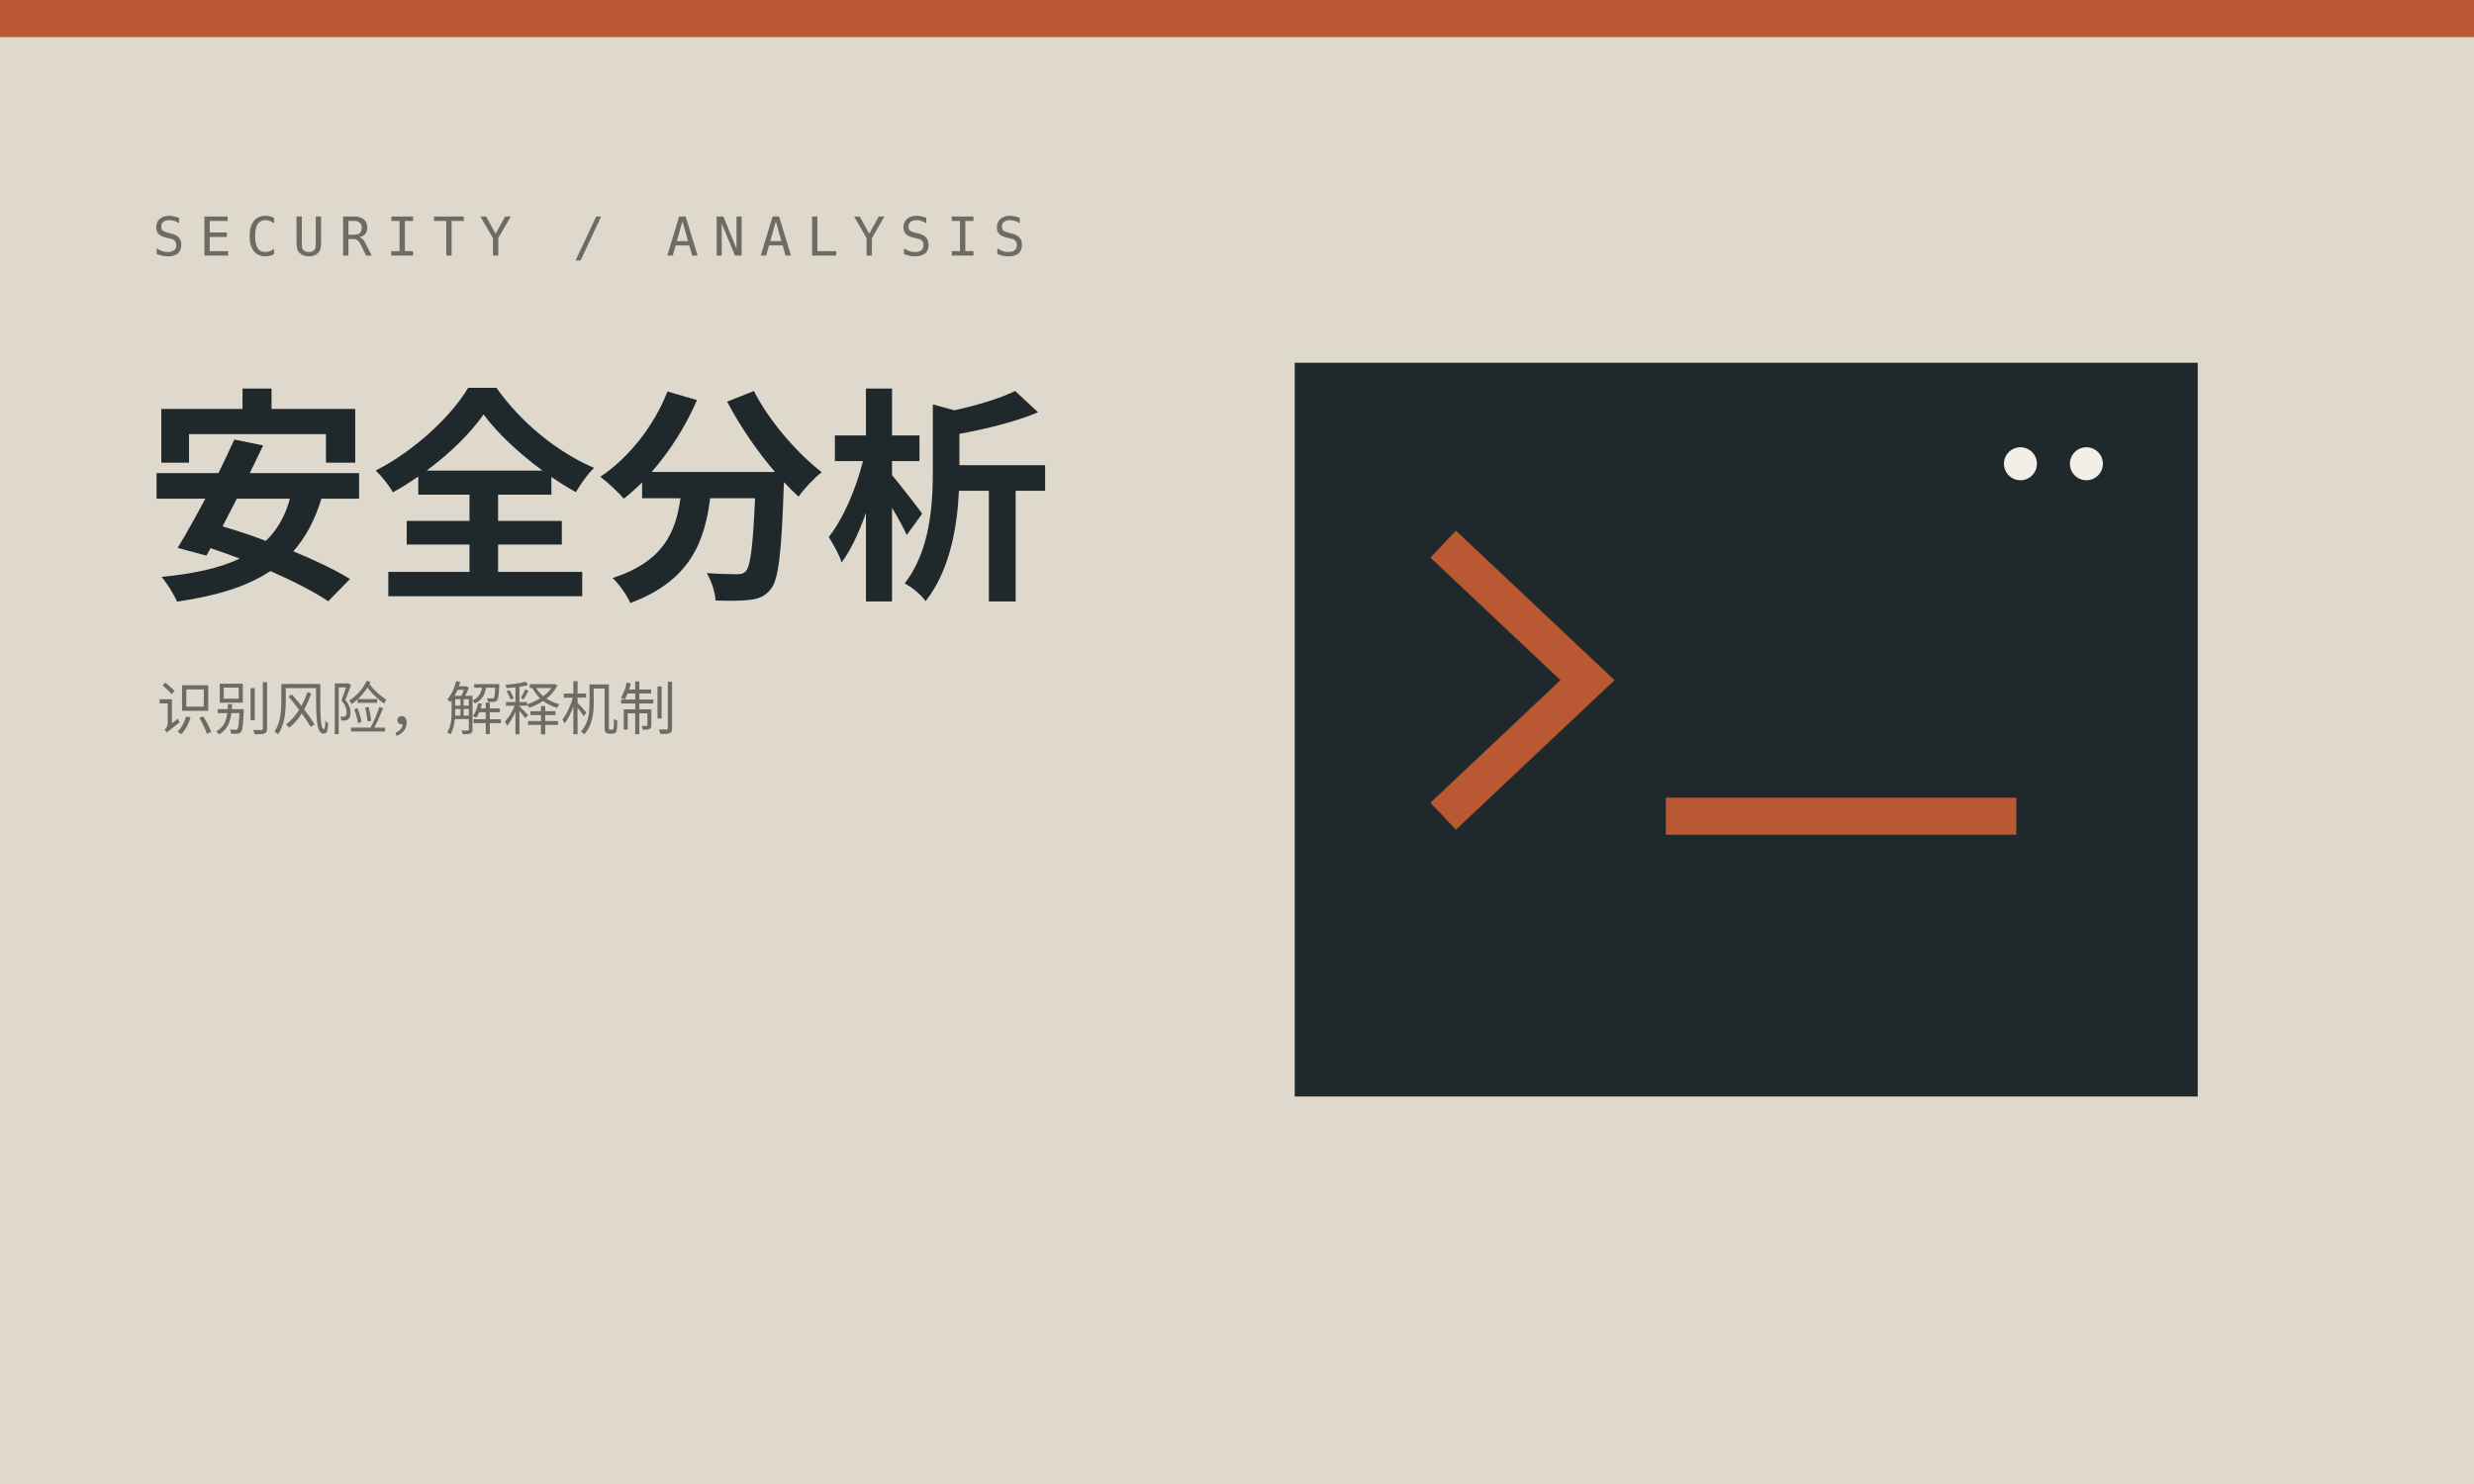
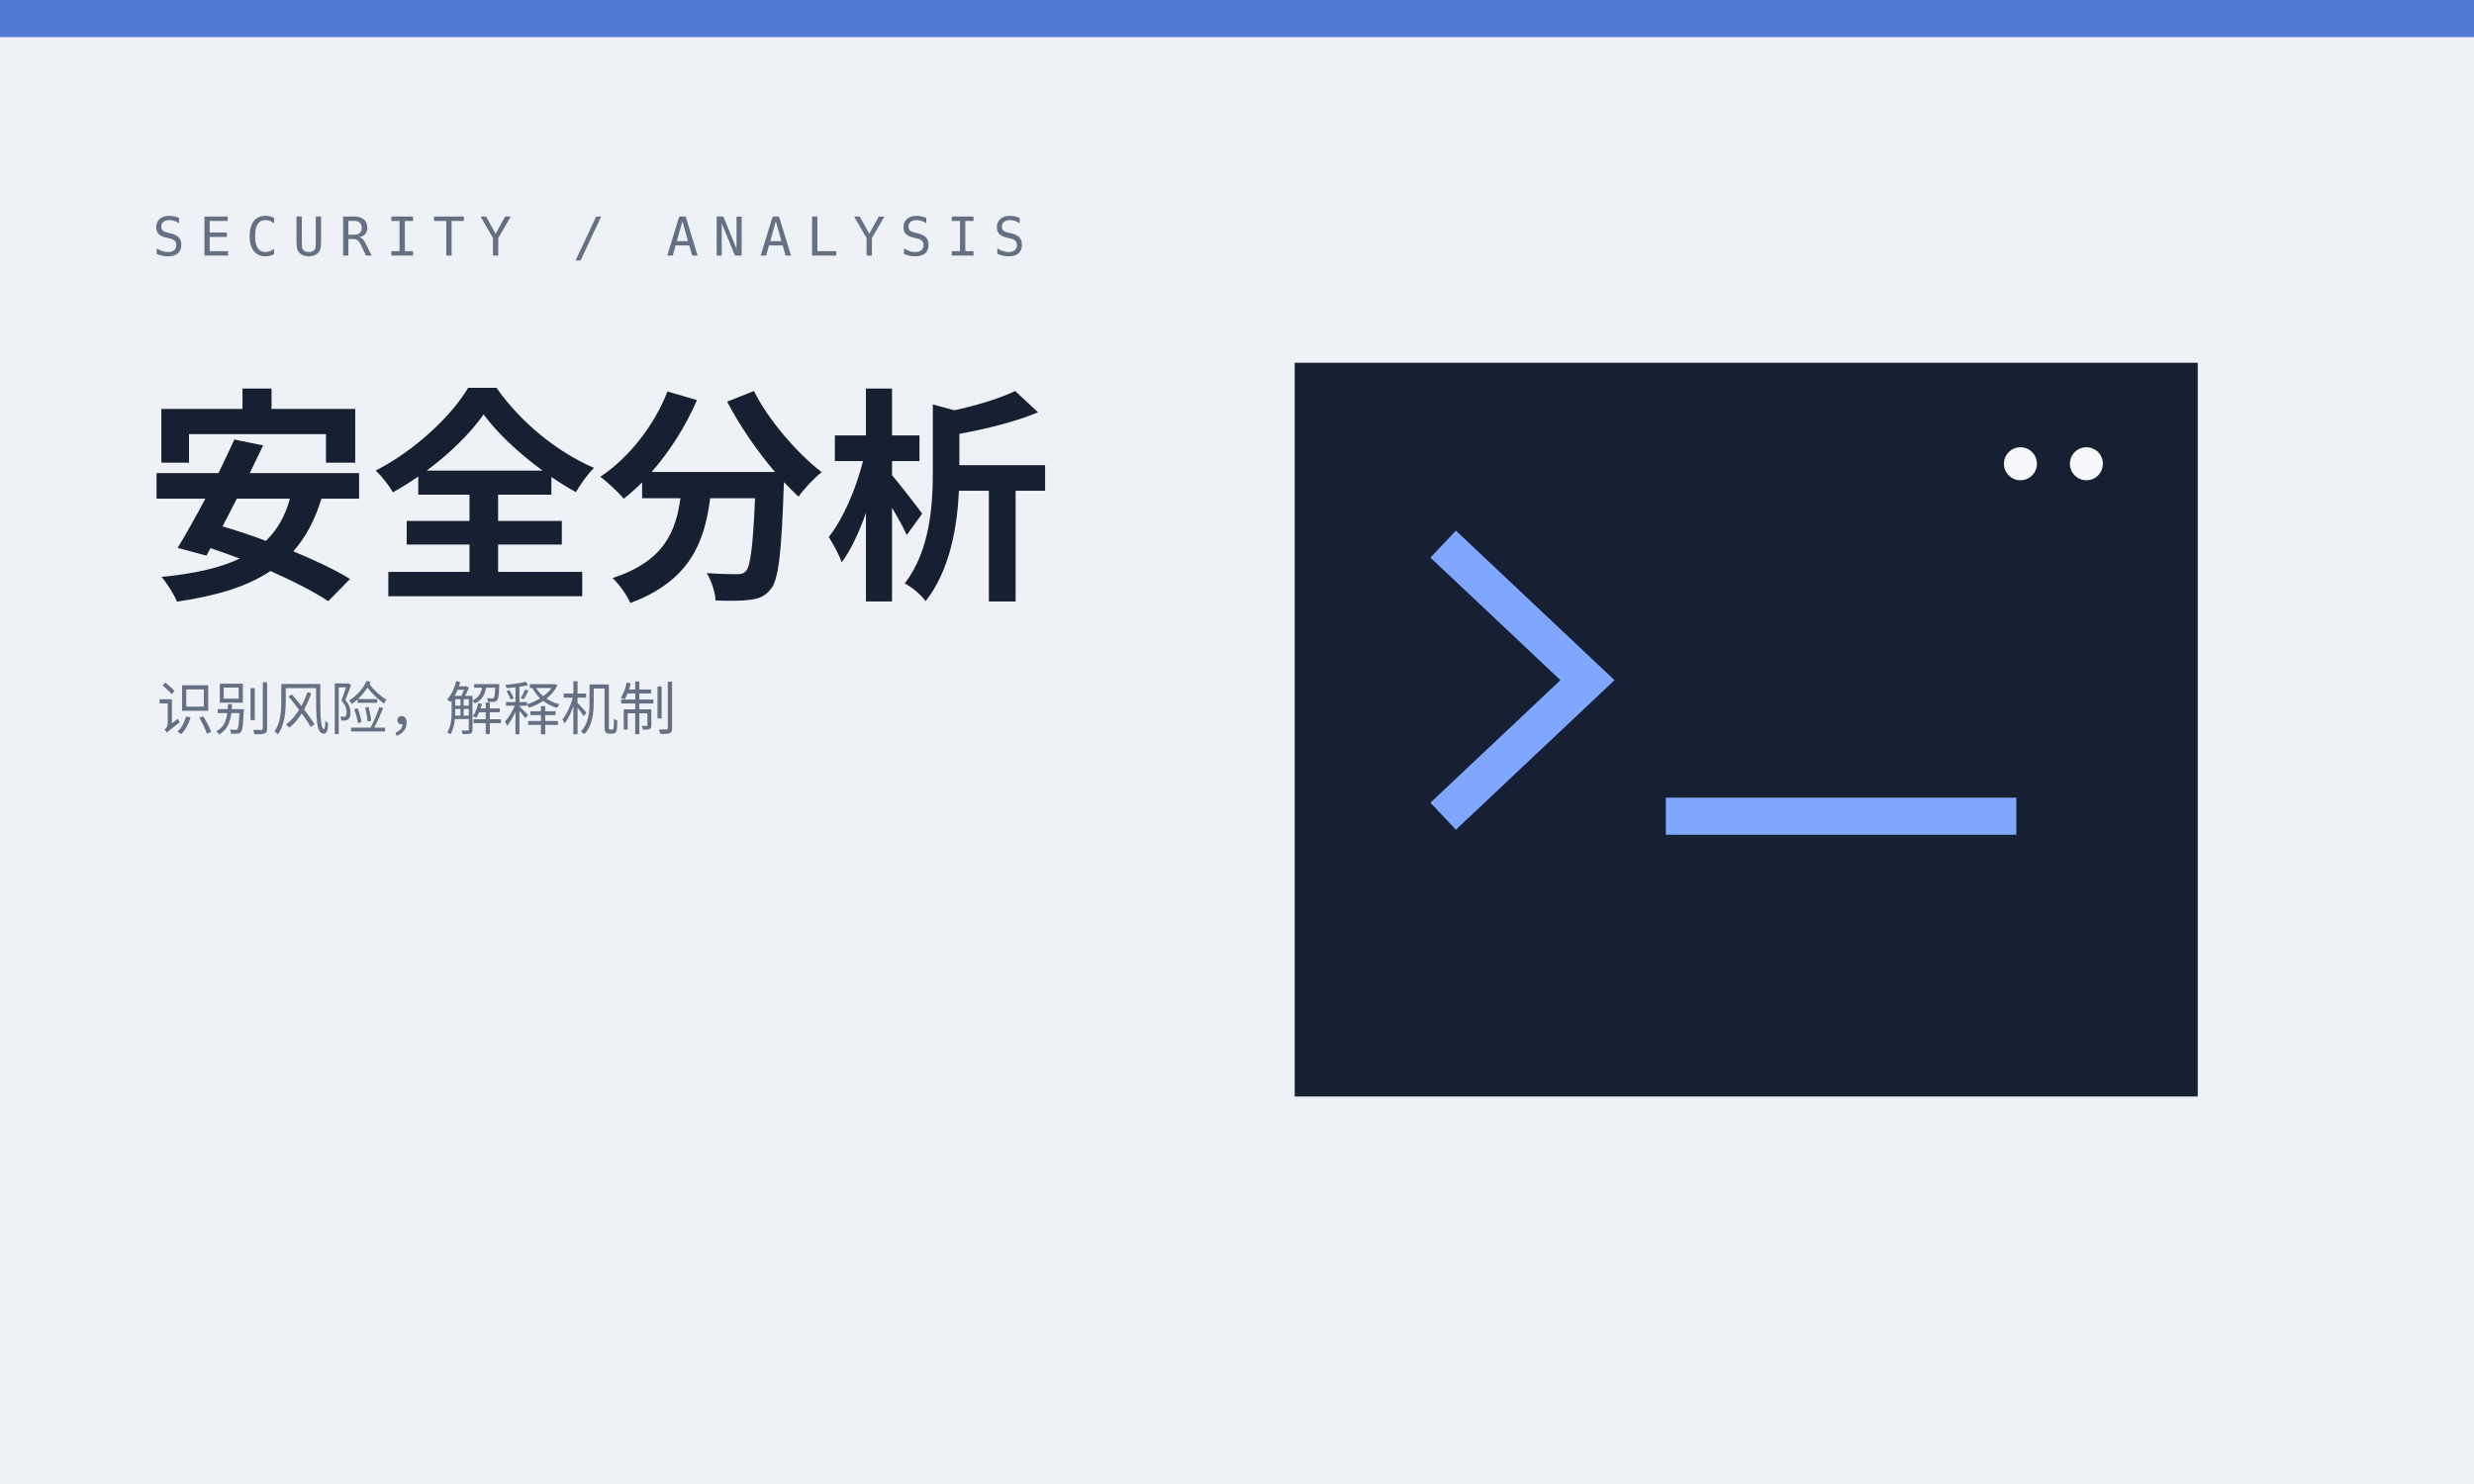
<svg xmlns="http://www.w3.org/2000/svg" viewBox="0 0 1200 720" role="img" aria-label="安全分析文章封面">
-   <rect width="1200" height="720" fill="#ded8cd" />
-   <path d="M0 0h1200v18H0z" fill="#b95832" />
-   <text x="74" y="124" font-family="monospace" font-size="26" letter-spacing="7" fill="#6f6a63">SECURITY / ANALYSIS</text>
-   <text x="70" y="282" font-family="'Songti SC',serif" font-size="110" font-weight="700" fill="#1f292b">安全分析</text>
-   <text x="76" y="354" font-family="'Noto Sans SC',sans-serif" font-size="28" fill="#6f6a63">识别风险，解释机制</text>
-   <path d="M628 176h438v356H628z" fill="#1f292b" />
-   <path d="M700 264l70 66-70 66M808 396h170" fill="none" stroke="#b95832" stroke-width="18" />
-   <circle cx="1012" cy="225" r="8" fill="#f2efe8" />
-   <circle cx="980" cy="225" r="8" fill="#f2efe8" />
+   <rect width="1200" height="720" fill="#eef2f7" />
+   <path d="M0 0h1200v18H0z" fill="#4f78d4" />
+   <text x="74" y="124" font-family="monospace" font-size="26" letter-spacing="7" fill="#667085">SECURITY / ANALYSIS</text>
+   <text x="70" y="282" font-family="'PingFang SC',sans-serif" font-size="110" font-weight="700" fill="#172033">安全分析</text>
+   <text x="76" y="354" font-family="'Noto Sans SC',sans-serif" font-size="28" fill="#667085">识别风险，解释机制</text>
+   <path d="M628 176h438v356H628z" fill="#172033" />
+   <path d="M700 264l70 66-70 66M808 396h170" fill="none" stroke="#7fa7ff" stroke-width="18" />
+   <circle cx="1012" cy="225" r="8" fill="#f6f8fb" />
+   <circle cx="980" cy="225" r="8" fill="#f6f8fb" />
</svg>
